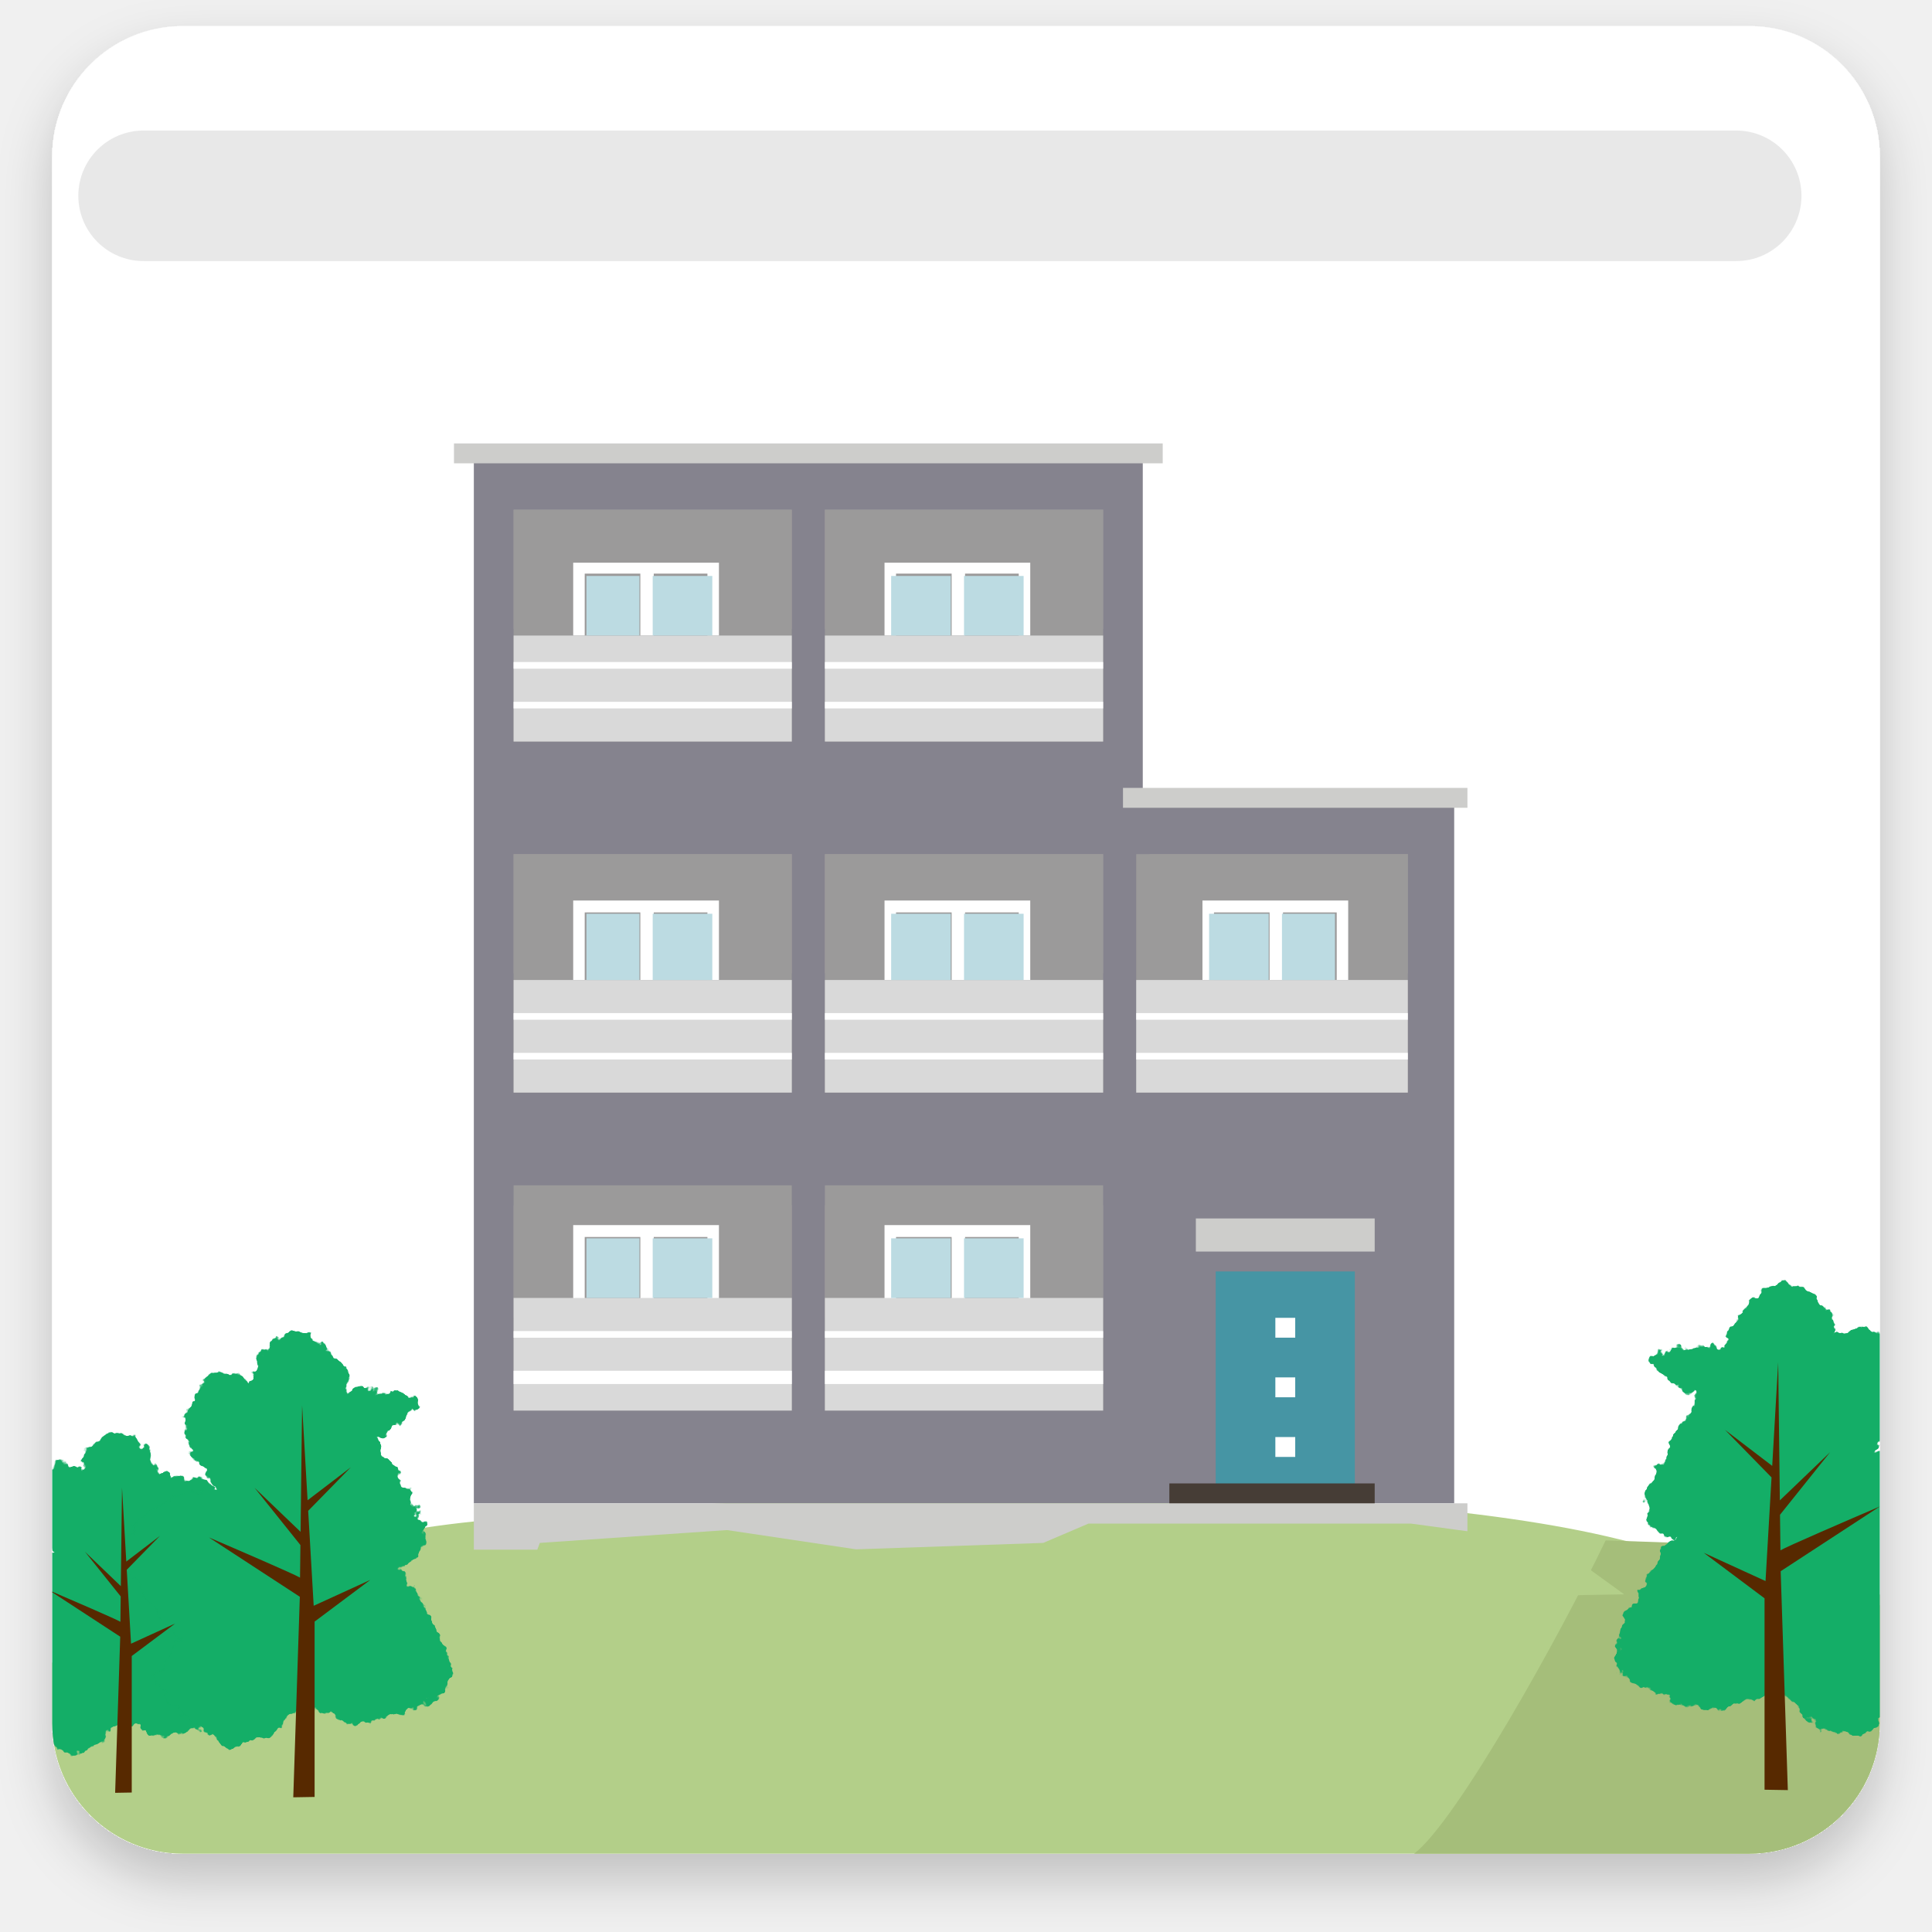
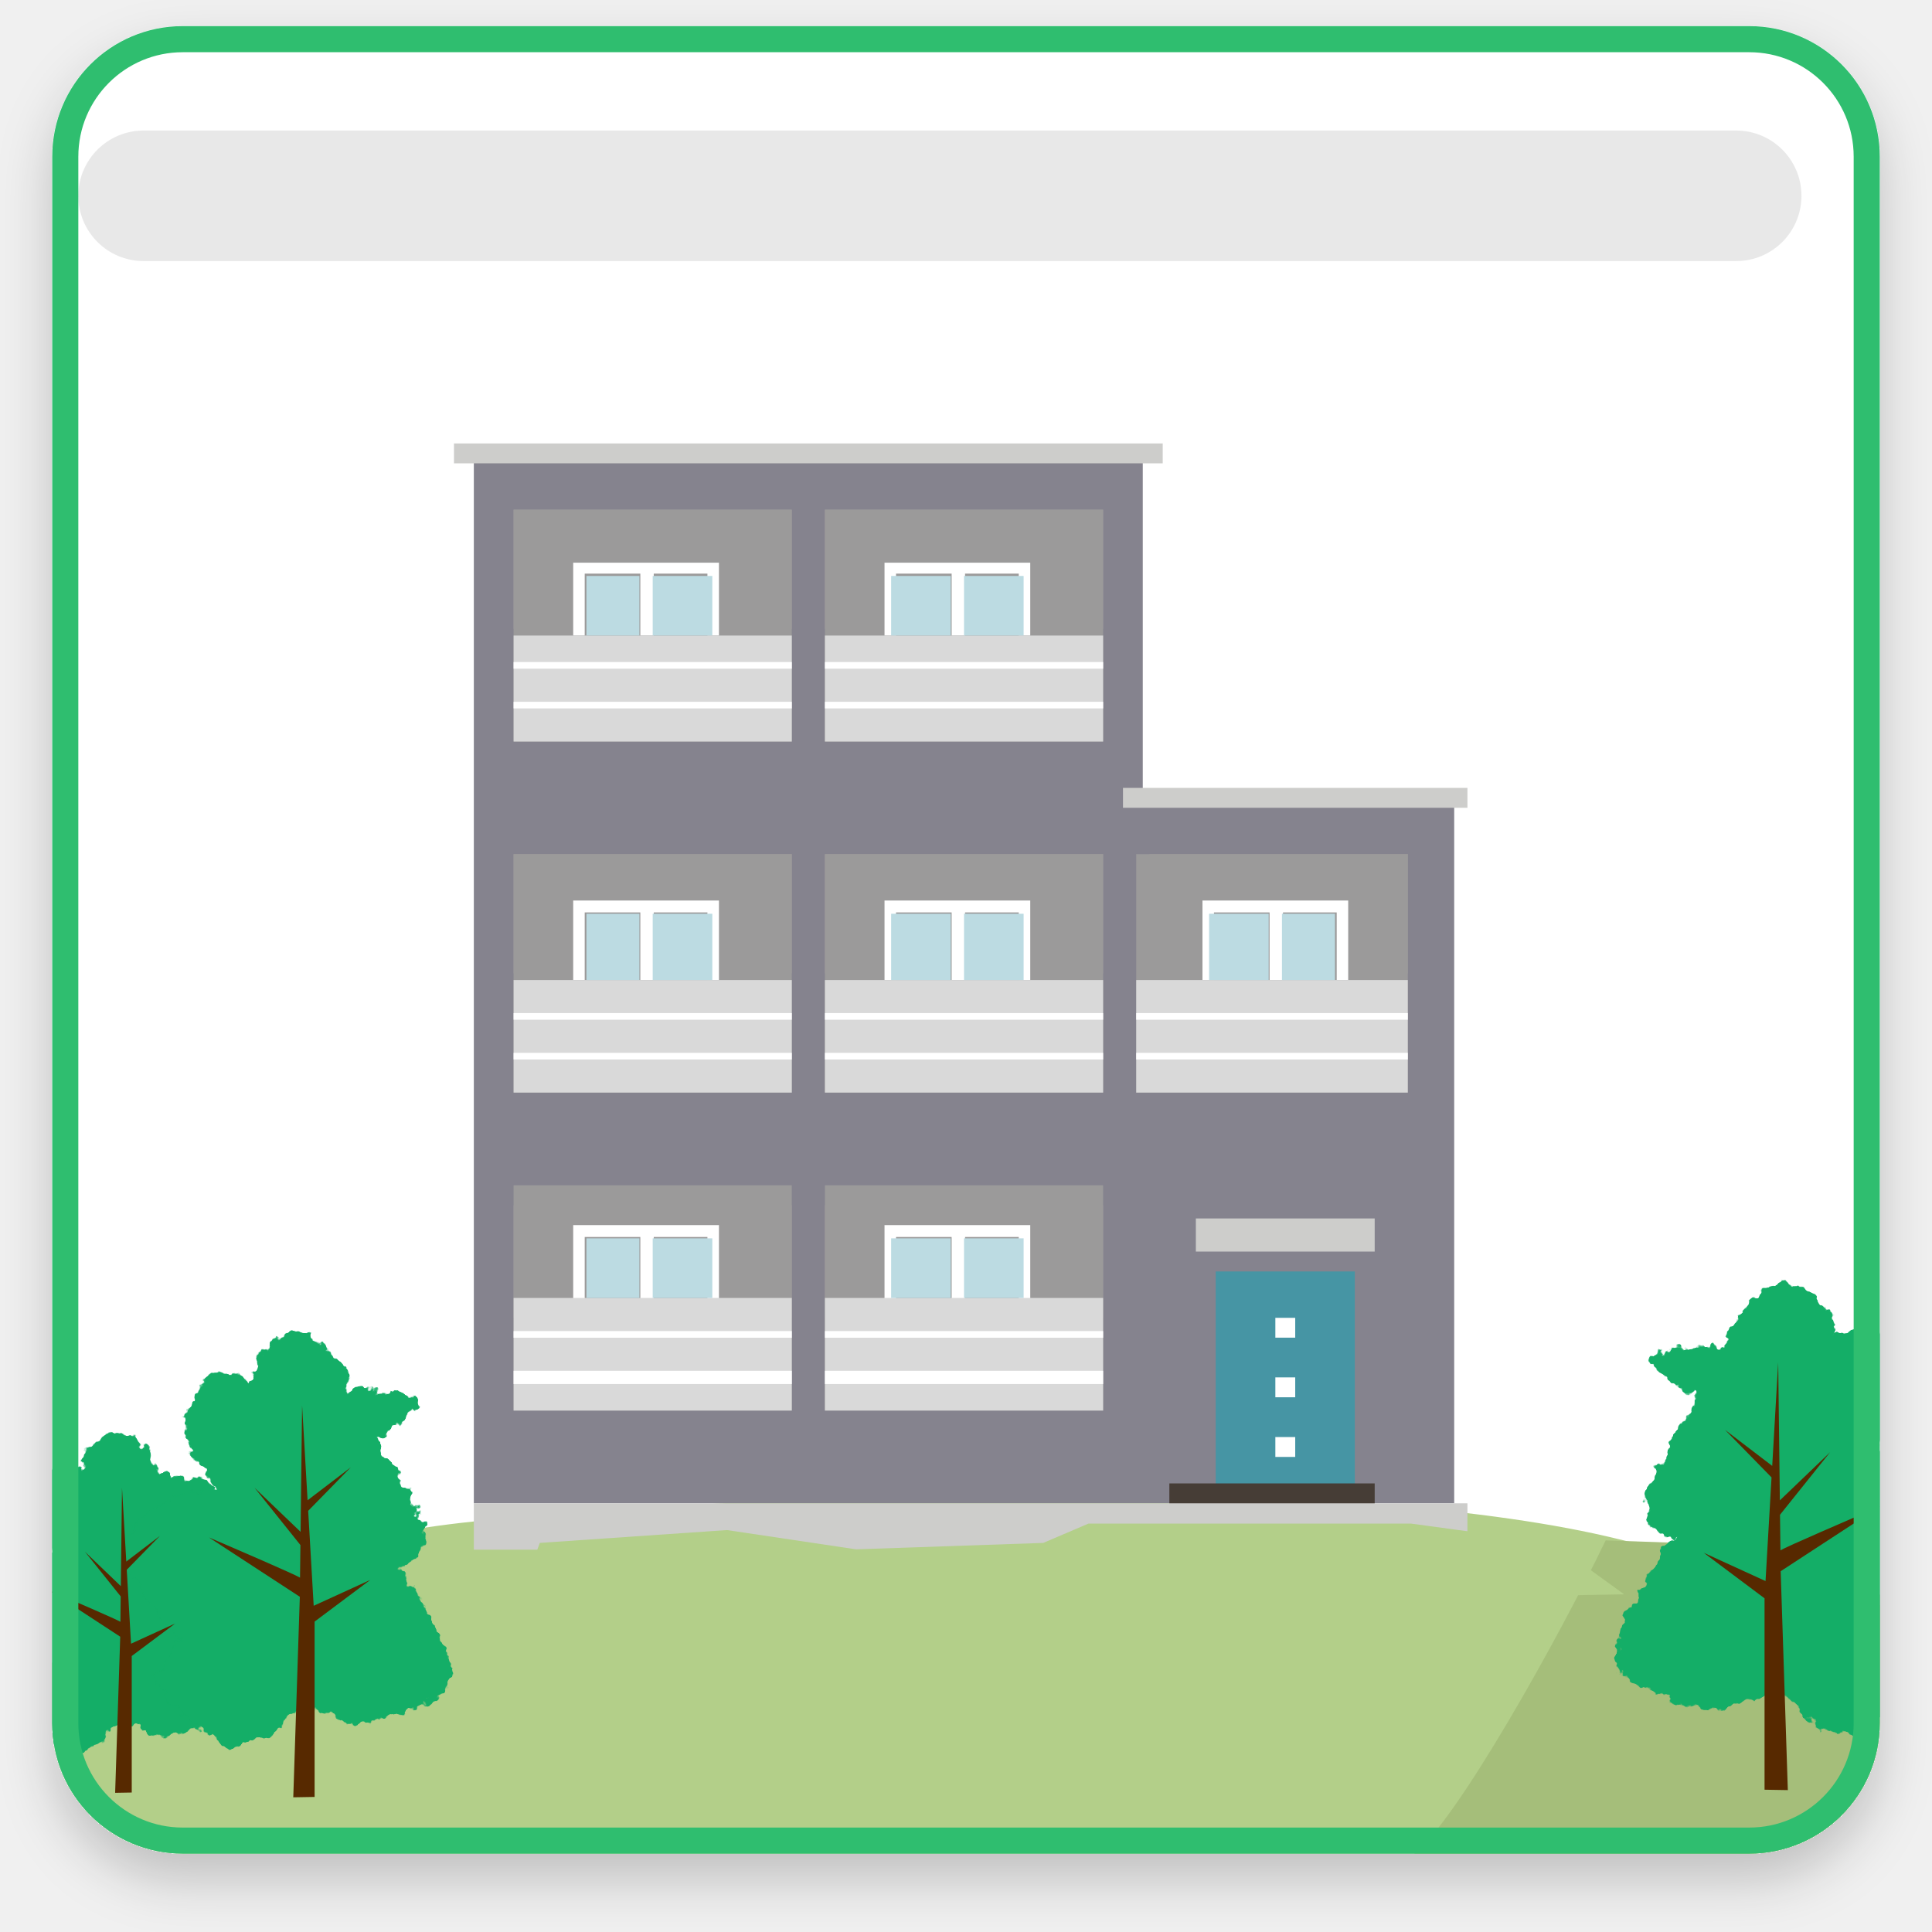
<svg xmlns="http://www.w3.org/2000/svg" width="74" height="74" viewBox="0 0 74 74" fill="none">
  <g filter="url(#filter0_d_231_6186)">
    <g clip-path="url(#clip0_231_6186)">
      <rect x="2" y="1" width="70" height="70" rx="5" fill="white" />
      <path d="M-1 66.086V71H75.98C76.063 68.543 75.93 63.433 74.734 62.647C73.24 61.664 71.994 61.418 62.029 58.961C52.064 56.504 32.134 56.995 18.681 58.224C7.919 59.207 1.076 63.875 -1 66.086Z" fill="#B3CF89" />
      <path d="M54.164 71C55.788 69.762 59.724 62.698 61.5 59L65.328 59.132C68.373 59.751 72.179 61.11 73.701 61.712L73.266 71H54.164Z" fill="#A5BE7A" />
      <path d="M55.699 30.708V57.579H18.149V17.492H43.771V30.221V30.708H55.699Z" fill="#85838E" />
      <path d="M31.596 19.522H42.252V24.089H31.596V19.522Z" fill="#9B969A" />
      <path d="M19.672 19.522H30.327V24.089H19.672V19.522Z" fill="#9B969A" />
      <path d="M19.672 32.715H30.327V37.282H19.672V32.715Z" fill="#9B969A" />
      <path d="M19.672 46.162H30.327V50.475H19.672V46.162Z" fill="#9B969A" />
      <path d="M31.596 32.715H42.252V37.282H31.596V32.715Z" fill="#9B969A" />
      <path d="M44.028 32.715H53.923V37.282H44.028V32.715Z" fill="#9B969A" />
      <path d="M31.596 46.162H42.252V50.475H31.596V46.162Z" fill="#9B969A" />
      <path d="M19.672 28.402V19.522H30.327V28.402H19.672Z" fill="#9B9A9A" />
      <path d="M19.672 41.849V32.715H30.327V41.849H19.672Z" fill="#9B9A9A" />
      <path d="M19.672 54.027V45.401H30.327V54.027H19.672Z" fill="#9B9A9A" />
      <path d="M31.596 28.402V19.522H42.252V28.402H31.596Z" fill="#9B9A9A" />
      <path d="M31.596 41.849V32.715H42.252V41.849H31.596Z" fill="#9B9A9A" />
      <path d="M43.52 41.849V32.715H53.923V41.849H43.52Z" fill="#9B9A9A" />
      <path d="M31.596 54.027V45.401H42.252V54.027H31.596Z" fill="#9B9A9A" />
      <rect x="17.388" y="16.985" width="27.147" height="0.761" fill="#CDCDCB" />
      <rect x="43.013" y="30.178" width="13.193" height="0.761" fill="#CDCDCB" />
      <rect x="45.804" y="46.669" width="6.85" height="1.269" fill="#CDCDCB" />
      <rect x="46.565" y="48.699" width="5.328" height="8.88" fill="#4695A4" />
      <rect x="44.789" y="56.818" width="7.865" height="1.776" fill="#463D36" />
      <rect x="44.028" y="58.594" width="9.641" height="0.761" fill="#554639" />
      <rect x="18.149" y="57.579" width="38.057" height="1.776" fill="#CDCDCB" />
      <path d="M21.955 21.552V24.343H22.396V21.971H24.526V24.343H25.04V21.971H27.096V24.343H27.537V21.552H21.955Z" fill="white" />
      <path d="M21.955 34.491V37.536H22.396V34.948H24.526V37.536H25.04V34.948H27.096V37.536H27.537V34.491H21.955Z" fill="white" />
      <path d="M21.955 46.923V49.968H22.396V47.38H24.526V49.968H25.04V47.38H27.096V49.968H27.537V46.923H21.955Z" fill="white" />
      <path d="M33.879 21.552V24.343H34.32V21.971H36.45V24.343H36.964V21.971H39.02V24.343H39.461V21.552H33.879Z" fill="white" />
      <path d="M33.879 34.491V37.536H34.32V34.948H36.45V37.536H36.964V34.948H39.02V37.536H39.461V34.491H33.879Z" fill="white" />
      <path d="M46.057 34.491V37.536H46.498V34.948H48.628V37.536H49.142V34.948H51.199V37.536H51.639V34.491H46.057Z" fill="white" />
      <path d="M33.879 46.923V49.968H34.32V47.38H36.45V49.968H36.964V47.38H39.02V49.968H39.461V46.923H33.879Z" fill="white" />
      <rect x="19.672" y="24.343" width="10.656" height="4.059" fill="#D9D9D9" />
      <rect x="19.672" y="37.536" width="10.656" height="4.313" fill="#D9D9D9" />
      <rect x="19.672" y="49.714" width="10.656" height="4.313" fill="#D9D9D9" />
      <rect x="31.596" y="24.343" width="10.656" height="4.059" fill="#D9D9D9" />
      <rect x="31.596" y="37.536" width="10.656" height="4.313" fill="#D9D9D9" />
      <rect x="43.52" y="37.536" width="10.402" height="4.313" fill="#D9D9D9" />
      <rect x="31.596" y="49.714" width="10.656" height="4.313" fill="#D9D9D9" />
      <rect x="22.462" y="22.059" width="2.03" height="2.283" fill="#BCDBE2" />
      <rect x="22.462" y="34.999" width="2.03" height="2.537" fill="#BCDBE2" />
      <rect x="22.462" y="47.431" width="2.03" height="2.283" fill="#BCDBE2" />
      <rect x="34.133" y="22.059" width="2.283" height="2.283" fill="#BCDBE2" />
      <rect x="34.133" y="34.999" width="2.283" height="2.537" fill="#BCDBE2" />
      <rect x="46.311" y="34.999" width="2.283" height="2.537" fill="#BCDBE2" />
      <rect x="34.133" y="47.431" width="2.283" height="2.283" fill="#BCDBE2" />
      <rect x="25" y="22.059" width="2.283" height="2.283" fill="#BCDBE2" />
      <rect x="25" y="34.999" width="2.283" height="2.537" fill="#BCDBE2" />
      <rect x="25" y="47.431" width="2.283" height="2.283" fill="#BCDBE2" />
      <rect x="36.924" y="22.059" width="2.283" height="2.283" fill="#BCDBE2" />
      <rect x="36.924" y="34.999" width="2.283" height="2.537" fill="#BCDBE2" />
      <rect x="49.102" y="34.999" width="2.03" height="2.537" fill="#BCDBE2" />
      <rect x="36.924" y="47.431" width="2.283" height="2.283" fill="#BCDBE2" />
      <rect x="19.672" y="25.358" width="10.656" height="0.254" fill="white" />
      <rect x="19.672" y="38.804" width="10.656" height="0.254" fill="white" />
      <rect x="19.672" y="50.983" width="10.656" height="0.254" fill="white" />
      <rect x="31.596" y="25.358" width="10.656" height="0.254" fill="white" />
      <rect x="31.596" y="38.804" width="10.656" height="0.254" fill="white" />
      <rect x="43.52" y="38.804" width="10.402" height="0.254" fill="white" />
      <rect x="31.596" y="50.983" width="10.656" height="0.254" fill="white" />
      <rect x="19.672" y="26.88" width="10.656" height="0.254" fill="white" />
      <rect x="19.672" y="40.327" width="10.656" height="0.254" fill="white" />
      <rect x="19.672" y="52.505" width="10.656" height="0.507" fill="white" />
      <rect x="31.596" y="26.88" width="10.656" height="0.254" fill="white" />
      <rect x="31.596" y="40.327" width="10.656" height="0.254" fill="white" />
      <rect x="43.52" y="40.327" width="10.402" height="0.254" fill="white" />
      <rect x="31.596" y="52.505" width="10.656" height="0.507" fill="white" />
      <rect x="48.849" y="50.475" width="0.761" height="0.761" fill="white" />
      <rect x="48.849" y="52.758" width="0.761" height="0.761" fill="white" />
      <rect x="48.849" y="55.042" width="0.761" height="0.761" fill="white" />
      <path d="M27.845 58.605L20.675 59.097L19.686 61.806L62.209 61.067L59.489 59.097L54.05 58.358H49.353H45.892H41.689L39.959 59.097L32.789 59.343L27.845 58.605Z" fill="#B3CF89" />
      <g filter="url(#filter1_g_231_6186)">
        <path d="M68.475 49.141C67.26 48.994 66.332 50.731 66.02 51.618L65.602 51.506C64.919 51.547 63.489 51.701 63.233 51.991C62.976 52.28 64.332 53.181 65.042 53.595C64.326 54.598 62.92 56.834 63.031 57.759C63.141 58.685 63.763 58.926 64.06 58.931C63.111 60.244 61.377 63.094 62.034 63.986C62.69 64.879 65.019 65.383 66.101 65.524C66.807 65.116 68.342 64.512 68.832 65.36C69.321 66.208 70.633 66.44 71.227 66.45C72.129 65.87 73.977 64.544 74.156 63.876C74.335 63.207 73.517 62.361 73.086 62.021C74.062 61.163 75.884 59.098 75.362 57.704C74.84 56.31 72.684 55.718 71.672 55.596C72.365 54.96 73.536 53.319 72.68 51.835C71.823 50.351 70.791 50.806 70.382 51.219C70.252 50.587 69.69 49.287 68.475 49.141Z" fill="#14AE67" />
      </g>
      <g filter="url(#filter2_g_231_6186)">
        <path d="M4.412 54.814C5.278 54.709 5.941 55.948 6.163 56.581L6.461 56.501C6.948 56.53 7.968 56.64 8.151 56.847C8.335 57.053 7.367 57.696 6.861 57.991C7.372 58.706 8.374 60.301 8.295 60.961C8.217 61.621 7.773 61.793 7.561 61.797C8.238 62.734 9.475 64.766 9.006 65.403C8.538 66.04 6.877 66.4 6.106 66.5C5.602 66.209 4.507 65.778 4.157 66.383C3.808 66.988 2.873 67.153 2.449 67.16C1.806 66.747 0.487 65.801 0.359 65.324C0.232 64.847 0.815 64.243 1.123 64.001C0.427 63.389 -0.873 61.916 -0.501 60.922C-0.128 59.928 1.409 59.505 2.131 59.418C1.637 58.965 0.802 57.794 1.413 56.735C2.024 55.677 2.76 56.002 3.052 56.296C3.144 55.846 3.545 54.918 4.412 54.814Z" fill="#14AE67" />
      </g>
      <g filter="url(#filter3_g_231_6186)">
        <path d="M11.236 51.045C12.348 50.911 13.199 52.502 13.485 53.315L13.868 53.212C14.493 53.25 15.803 53.391 16.038 53.656C16.274 53.922 15.031 54.747 14.381 55.126C15.037 56.045 16.325 58.093 16.224 58.941C16.122 59.789 15.553 60.01 15.28 60.014C16.15 61.218 17.738 63.828 17.137 64.646C16.535 65.464 14.402 65.926 13.411 66.055C12.764 65.681 11.357 65.128 10.909 65.905C10.46 66.681 9.259 66.894 8.714 66.903C7.888 66.372 6.195 65.157 6.03 64.545C5.866 63.932 6.616 63.157 7.011 62.846C6.117 62.059 4.447 60.168 4.926 58.891C5.404 57.614 7.379 57.071 8.306 56.959C7.672 56.377 6.598 54.873 7.383 53.513C8.168 52.154 9.114 52.571 9.489 52.949C9.607 52.37 10.123 51.179 11.236 51.045Z" fill="#14AE67" />
      </g>
      <path d="M68.478 68.565L67.586 68.55L67.586 61.219L65.258 59.476L67.624 60.558L67.854 56.588L66.072 54.767L67.88 56.147L68.109 52.178L68.172 57.468L70.098 55.622L68.178 58.019L68.195 59.381C68.409 59.248 70.824 58.205 72.004 57.7L68.204 60.181L68.478 68.565Z" fill="#572900" />
      <path d="M4.41 68.669L5.046 68.658L5.046 63.429L6.707 62.186L5.019 62.957L4.855 60.126L6.126 58.827L4.837 59.811L4.673 56.98L4.628 60.753L3.255 59.437L4.623 61.146L4.612 62.118C4.459 62.023 2.737 61.279 1.895 60.919L4.605 62.689L4.41 68.669Z" fill="#572900" />
      <path d="M11.233 68.841L12.05 68.827L12.05 62.111L14.183 60.514L12.015 61.505L11.804 57.868L13.437 56.2L11.781 57.464L11.571 53.828L11.513 58.674L9.749 56.983L11.507 59.179L11.492 60.427C11.296 60.305 9.084 59.35 8.002 58.887L11.484 61.16L11.233 68.841Z" fill="#572900" />
      <rect x="3" y="5" width="66" height="5" rx="2.5" fill="#D3D3D3" fill-opacity="0.5" />
    </g>
+     <rect x="2.5" y="1.5" width="69" height="69" rx="4.5" stroke="#2FBE6F" />
  </g>
  <defs>
    <filter id="filter0_d_231_6186" x="0" y="0" width="74" height="74" filterUnits="userSpaceOnUse" color-interpolation-filters="sRGB">
      <feFlood flood-opacity="0" result="BackgroundImageFix" />
      <feColorMatrix in="SourceAlpha" type="matrix" values="0 0 0 0 0 0 0 0 0 0 0 0 0 0 0 0 0 0 127 0" result="hardAlpha" />
      <feOffset dy="1" />
      <feGaussianBlur stdDeviation="1" />
      <feComposite in2="hardAlpha" operator="out" />
      <feColorMatrix type="matrix" values="0 0 0 0 0 0 0 0 0 0 0 0 0 0 0 0 0 0 0.2 0" />
      <feBlend mode="normal" in2="BackgroundImageFix" result="effect1_dropShadow_231_6186" />
      <feBlend mode="normal" in="SourceGraphic" in2="effect1_dropShadow_231_6186" result="shape" />
    </filter>
    <filter id="filter1_g_231_6186" x="61.589" y="48.832" width="14.165" height="17.918" filterUnits="userSpaceOnUse" color-interpolation-filters="sRGB">
      <feFlood flood-opacity="0" result="BackgroundImageFix" />
      <feBlend mode="normal" in="SourceGraphic" in2="BackgroundImageFix" result="shape" />
      <feTurbulence type="fractalNoise" baseFrequency="2 2" numOctaves="3" seed="2421" />
      <feDisplacementMap in="shape" scale="0.6" xChannelSelector="R" yChannelSelector="G" result="displacedImage" width="100%" height="100%" />
      <feMerge result="effect1_texture_231_6186">
        <feMergeNode in="displacedImage" />
      </feMerge>
    </filter>
    <filter id="filter2_g_231_6186" x="-0.866" y="54.507" width="10.276" height="12.953" filterUnits="userSpaceOnUse" color-interpolation-filters="sRGB">
      <feFlood flood-opacity="0" result="BackgroundImageFix" />
      <feBlend mode="normal" in="SourceGraphic" in2="BackgroundImageFix" result="shape" />
      <feTurbulence type="fractalNoise" baseFrequency="2 2" numOctaves="3" seed="2421" />
      <feDisplacementMap in="shape" scale="0.6" xChannelSelector="R" yChannelSelector="G" result="displacedImage" width="100%" height="100%" />
      <feMerge result="effect1_texture_231_6186">
        <feMergeNode in="displacedImage" />
      </feMerge>
    </filter>
    <filter id="filter3_g_231_6186" x="4.541" y="50.737" width="13.028" height="16.466" filterUnits="userSpaceOnUse" color-interpolation-filters="sRGB">
      <feFlood flood-opacity="0" result="BackgroundImageFix" />
      <feBlend mode="normal" in="SourceGraphic" in2="BackgroundImageFix" result="shape" />
      <feTurbulence type="fractalNoise" baseFrequency="2 2" numOctaves="3" seed="2421" />
      <feDisplacementMap in="shape" scale="0.6" xChannelSelector="R" yChannelSelector="G" result="displacedImage" width="100%" height="100%" />
      <feMerge result="effect1_texture_231_6186">
        <feMergeNode in="displacedImage" />
      </feMerge>
    </filter>
    <clipPath id="clip0_231_6186">
      <rect x="2" y="1" width="70" height="70" rx="5" fill="white" />
    </clipPath>
  </defs>
</svg>
